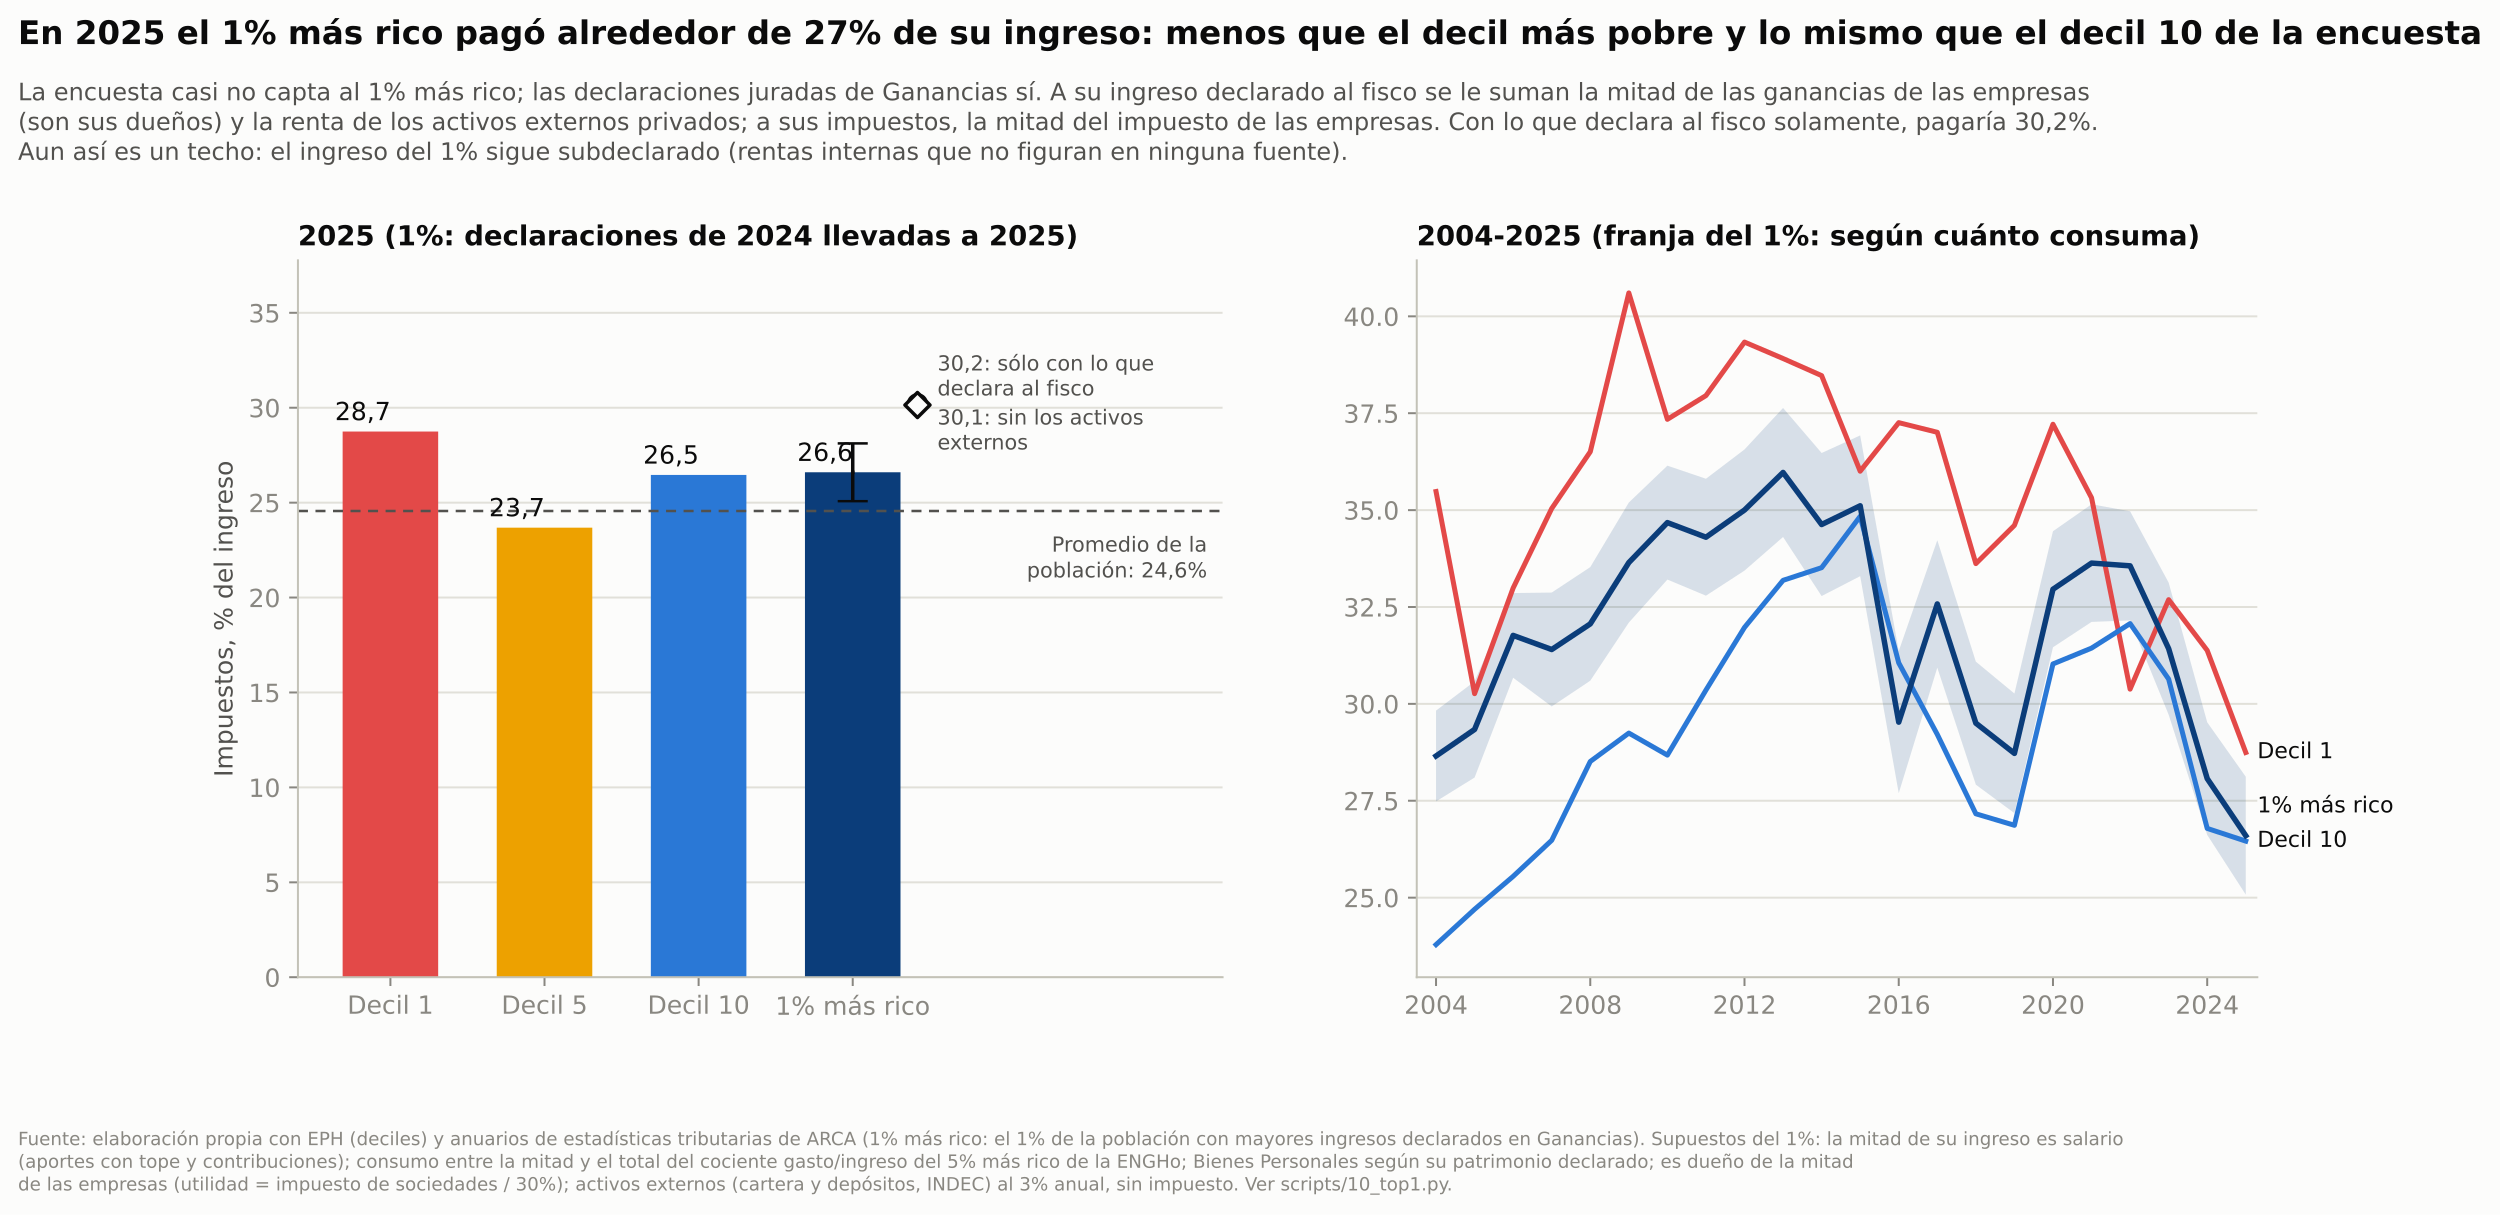
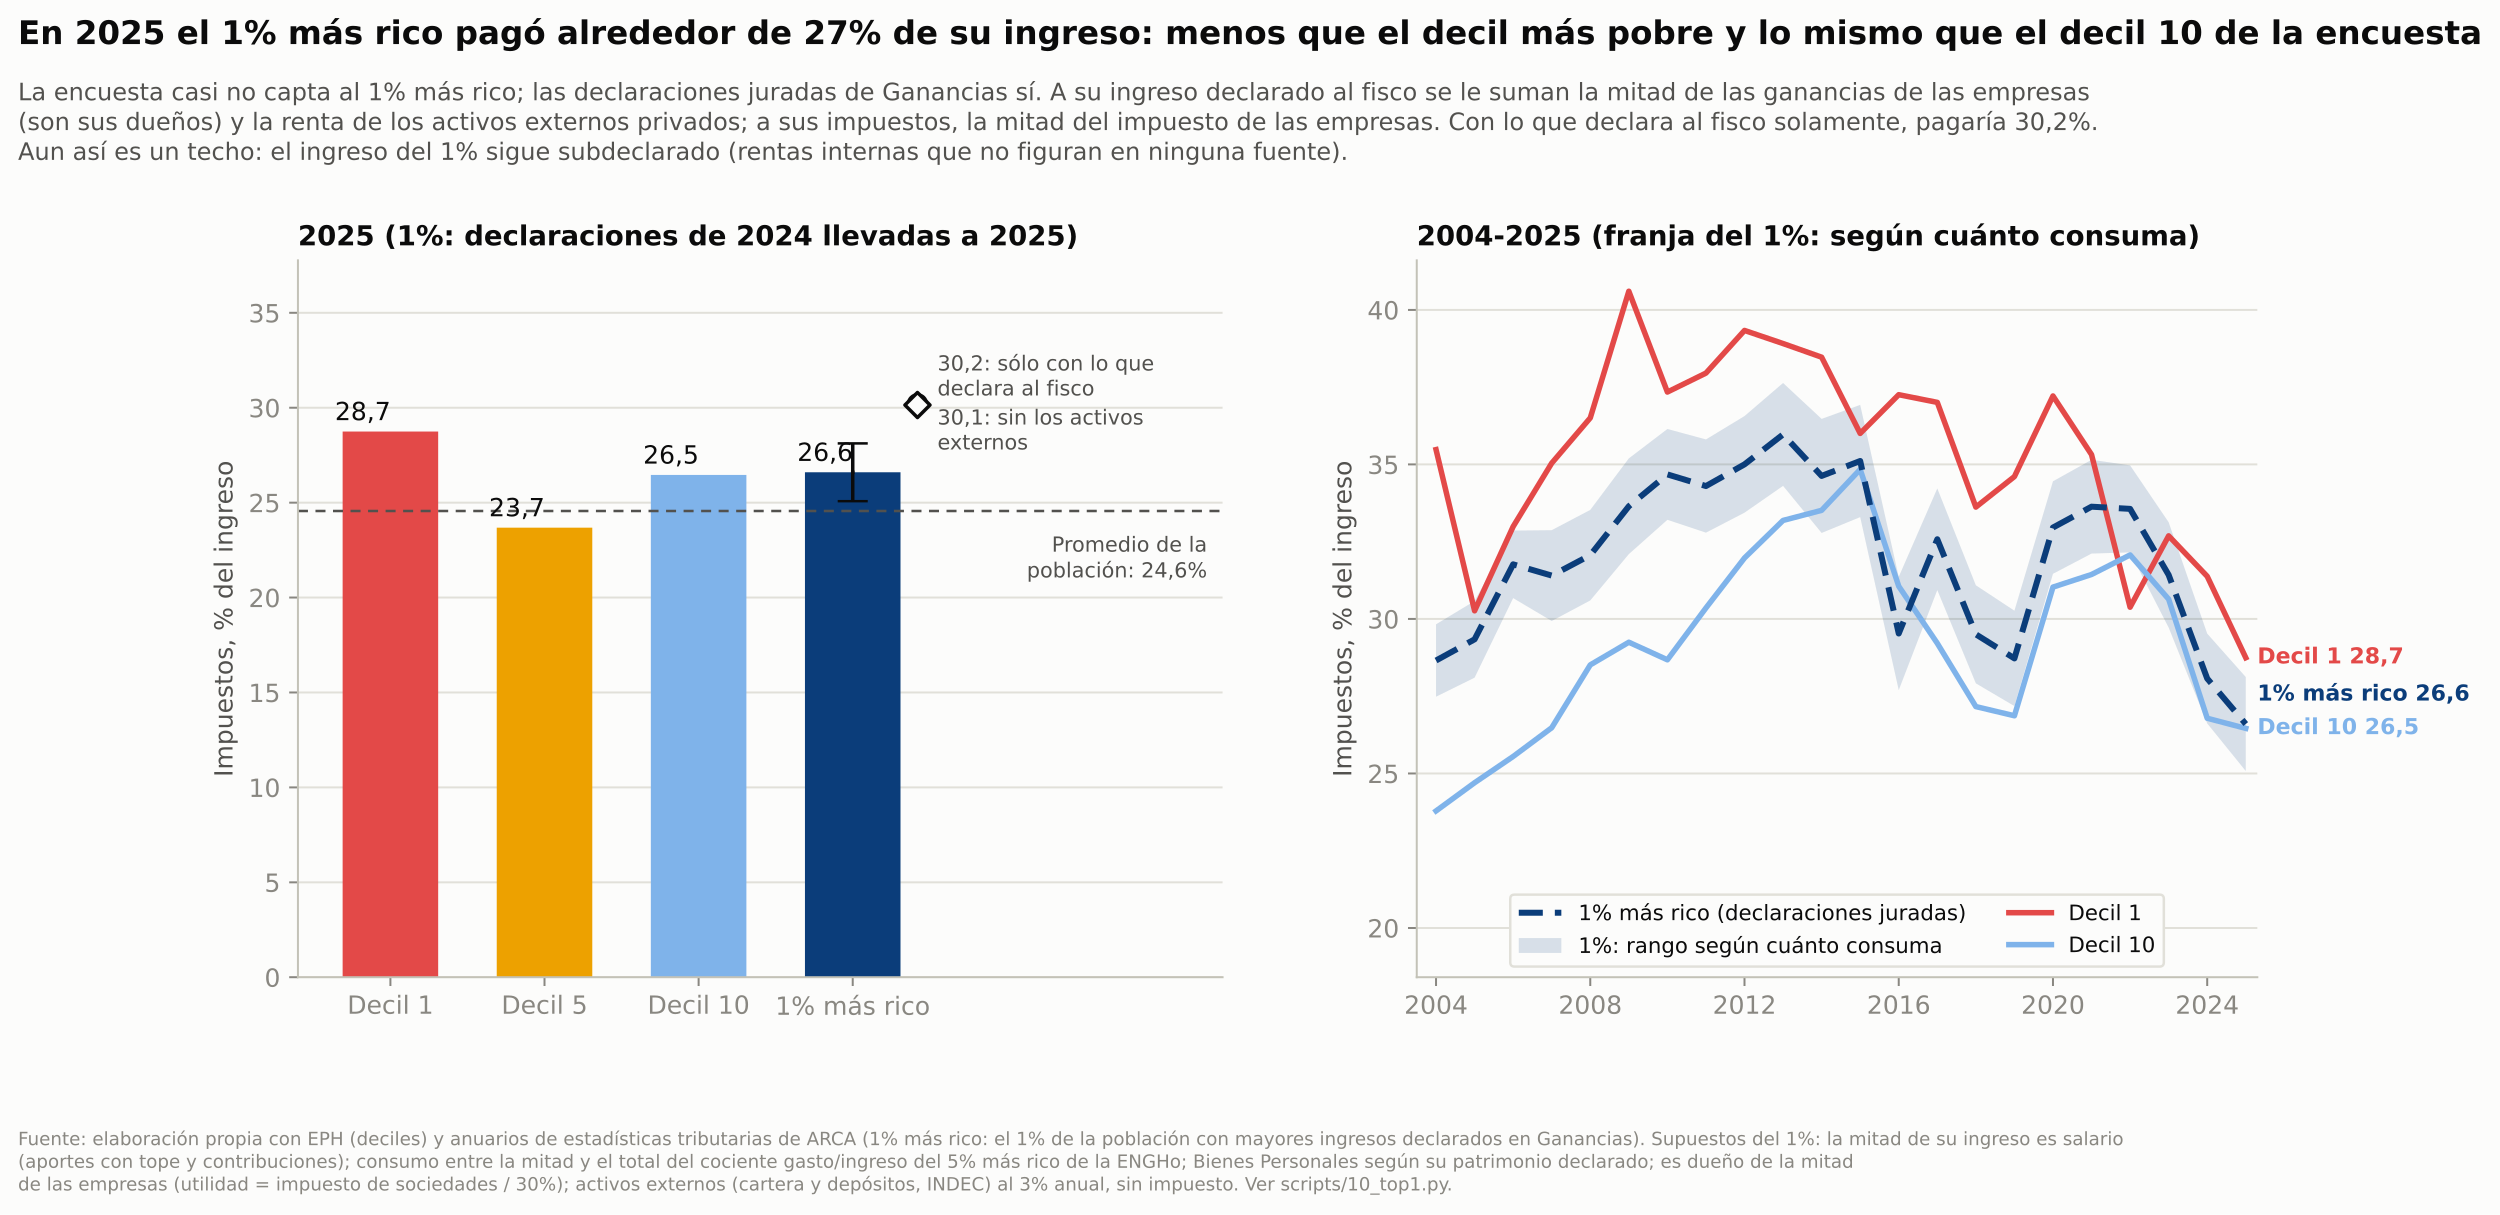
<svg xmlns="http://www.w3.org/2000/svg" xmlns:xlink="http://www.w3.org/1999/xlink" width="998.346pt" height="485.082pt" viewBox="0 0 998.346 485.082" version="1.1">
  <defs>
    <style type="text/css">*{stroke-linejoin: round; stroke-linecap: butt}</style>
  </defs>
  <g id="figure_1">
    <g id="patch_1">
      <path d="M 0 485.082  L 998.346 485.082  L 998.346 0  L 0 0  z " style="fill: #fcfcfb" />
    </g>
    <g id="axes_1">
      <g id="patch_2">
        <path d="M 118.98 390.24  L 488.223 390.24  L 488.223 103.968  L 118.98 103.968  z " style="fill: #fcfcfb" />
      </g>
      <g id="matplotlib.axis_1">
        <g id="xtick_1">
          <g id="line2d_1">
            <defs>
-               <path id="md2e6b773bc" d="M 0 0  L 0 3.5  " style="stroke: #898781; stroke-width: 0.8" />
+               <path id="m5afab92c2d" d="M 0 0  L 0 3.5  " style="stroke: #898781; stroke-width: 0.8" />
            </defs>
            <g>
-               <use xlink:href="#md2e6b773bc" x="155.904" y="390.24" style="fill: #898781; stroke: #898781; stroke-width: 0.8" />
+               <use xlink:href="#m5afab92c2d" x="155.904" y="390.24" style="fill: #898781; stroke: #898781; stroke-width: 0.8" />
            </g>
          </g>
          <g id="text_1">
            <text style="font-size: 10px; font-family: 'DejaVu Sans'; text-anchor: middle; fill: #898781" x="155.904" y="404.838" transform="rotate(-0 155.9043 404.8384)">Decil 1</text>
          </g>
        </g>
        <g id="xtick_2">
          <g id="line2d_2">
            <g>
-               <use xlink:href="#md2e6b773bc" x="217.445" y="390.24" style="fill: #898781; stroke: #898781; stroke-width: 0.8" />
+               <use xlink:href="#m5afab92c2d" x="217.445" y="390.24" style="fill: #898781; stroke: #898781; stroke-width: 0.8" />
            </g>
          </g>
          <g id="text_2">
            <text style="font-size: 10px; font-family: 'DejaVu Sans'; text-anchor: middle; fill: #898781" x="217.445" y="404.838" transform="rotate(-0 217.4449 404.8384)">Decil 5</text>
          </g>
        </g>
        <g id="xtick_3">
          <g id="line2d_3">
            <g>
-               <use xlink:href="#md2e6b773bc" x="278.985" y="390.24" style="fill: #898781; stroke: #898781; stroke-width: 0.8" />
+               <use xlink:href="#m5afab92c2d" x="278.985" y="390.24" style="fill: #898781; stroke: #898781; stroke-width: 0.8" />
            </g>
          </g>
          <g id="text_3">
            <text style="font-size: 10px; font-family: 'DejaVu Sans'; text-anchor: middle; fill: #898781" x="278.985" y="404.838" transform="rotate(-0 278.9854 404.8384)">Decil 10</text>
          </g>
        </g>
        <g id="xtick_4">
          <g id="line2d_4">
            <g>
-               <use xlink:href="#md2e6b773bc" x="340.526" y="390.24" style="fill: #898781; stroke: #898781; stroke-width: 0.8" />
+               <use xlink:href="#m5afab92c2d" x="340.526" y="390.24" style="fill: #898781; stroke: #898781; stroke-width: 0.8" />
            </g>
          </g>
          <g id="text_4">
            <text style="font-size: 10px; font-family: 'DejaVu Sans'; text-anchor: middle; fill: #898781" x="340.526" y="405.238" transform="rotate(-0 340.5259 405.2384)">1% más rico</text>
          </g>
        </g>
      </g>
      <g id="matplotlib.axis_2">
        <g id="ytick_1">
          <g id="line2d_5">
-             <path d="M 118.98 390.24  L 488.223 390.24  " clip-path="url(#p5ece5de55b)" style="fill: none; stroke: #e1e0d9; stroke-width: 0.8; stroke-linecap: square" />
+             <path d="M 118.98 390.24  L 488.223 390.24  " clip-path="url(#pe74b79277b)" style="fill: none; stroke: #e1e0d9; stroke-width: 0.8; stroke-linecap: square" />
          </g>
          <g id="line2d_6">
            <defs>
-               <path id="m3f92a73423" d="M 0 0  L -3.5 0  " style="stroke: #898781; stroke-width: 0.8" />
+               <path id="maa67531d30" d="M 0 0  L -3.5 0  " style="stroke: #898781; stroke-width: 0.8" />
            </defs>
            <g>
-               <use xlink:href="#m3f92a73423" x="118.98" y="390.24" style="fill: #898781; stroke: #898781; stroke-width: 0.8" />
+               <use xlink:href="#maa67531d30" x="118.98" y="390.24" style="fill: #898781; stroke: #898781; stroke-width: 0.8" />
            </g>
          </g>
          <g id="text_5">
            <text style="font-size: 10px; font-family: 'DejaVu Sans'; text-anchor: end; fill: #898781" x="111.98" y="394.039" transform="rotate(-0 111.98 394.0388)">0</text>
          </g>
        </g>
        <g id="ytick_2">
          <g id="line2d_7">
-             <path d="M 118.98 352.338  L 488.223 352.338  " clip-path="url(#p5ece5de55b)" style="fill: none; stroke: #e1e0d9; stroke-width: 0.8; stroke-linecap: square" />
+             <path d="M 118.98 352.338  L 488.223 352.338  " clip-path="url(#pe74b79277b)" style="fill: none; stroke: #e1e0d9; stroke-width: 0.8; stroke-linecap: square" />
          </g>
          <g id="line2d_8">
            <g>
-               <use xlink:href="#m3f92a73423" x="118.98" y="352.338" style="fill: #898781; stroke: #898781; stroke-width: 0.8" />
+               <use xlink:href="#maa67531d30" x="118.98" y="352.338" style="fill: #898781; stroke: #898781; stroke-width: 0.8" />
            </g>
          </g>
          <g id="text_6">
            <text style="font-size: 10px; font-family: 'DejaVu Sans'; text-anchor: end; fill: #898781" x="111.98" y="356.137" transform="rotate(-0 111.98 356.1365)">5</text>
          </g>
        </g>
        <g id="ytick_3">
          <g id="line2d_9">
-             <path d="M 118.98 314.435  L 488.223 314.435  " clip-path="url(#p5ece5de55b)" style="fill: none; stroke: #e1e0d9; stroke-width: 0.8; stroke-linecap: square" />
+             <path d="M 118.98 314.435  L 488.223 314.435  " clip-path="url(#pe74b79277b)" style="fill: none; stroke: #e1e0d9; stroke-width: 0.8; stroke-linecap: square" />
          </g>
          <g id="line2d_10">
            <g>
-               <use xlink:href="#m3f92a73423" x="118.98" y="314.435" style="fill: #898781; stroke: #898781; stroke-width: 0.8" />
+               <use xlink:href="#maa67531d30" x="118.98" y="314.435" style="fill: #898781; stroke: #898781; stroke-width: 0.8" />
            </g>
          </g>
          <g id="text_7">
            <text style="font-size: 10px; font-family: 'DejaVu Sans'; text-anchor: end; fill: #898781" x="111.98" y="318.234" transform="rotate(-0 111.98 318.2342)">10</text>
          </g>
        </g>
        <g id="ytick_4">
          <g id="line2d_11">
-             <path d="M 118.98 276.533  L 488.223 276.533  " clip-path="url(#p5ece5de55b)" style="fill: none; stroke: #e1e0d9; stroke-width: 0.8; stroke-linecap: square" />
+             <path d="M 118.98 276.533  L 488.223 276.533  " clip-path="url(#pe74b79277b)" style="fill: none; stroke: #e1e0d9; stroke-width: 0.8; stroke-linecap: square" />
          </g>
          <g id="line2d_12">
            <g>
-               <use xlink:href="#m3f92a73423" x="118.98" y="276.533" style="fill: #898781; stroke: #898781; stroke-width: 0.8" />
+               <use xlink:href="#maa67531d30" x="118.98" y="276.533" style="fill: #898781; stroke: #898781; stroke-width: 0.8" />
            </g>
          </g>
          <g id="text_8">
            <text style="font-size: 10px; font-family: 'DejaVu Sans'; text-anchor: end; fill: #898781" x="111.98" y="280.332" transform="rotate(-0 111.98 280.3319)">15</text>
          </g>
        </g>
        <g id="ytick_5">
          <g id="line2d_13">
-             <path d="M 118.98 238.631  L 488.223 238.631  " clip-path="url(#p5ece5de55b)" style="fill: none; stroke: #e1e0d9; stroke-width: 0.8; stroke-linecap: square" />
+             <path d="M 118.98 238.631  L 488.223 238.631  " clip-path="url(#pe74b79277b)" style="fill: none; stroke: #e1e0d9; stroke-width: 0.8; stroke-linecap: square" />
          </g>
          <g id="line2d_14">
            <g>
-               <use xlink:href="#m3f92a73423" x="118.98" y="238.631" style="fill: #898781; stroke: #898781; stroke-width: 0.8" />
+               <use xlink:href="#maa67531d30" x="118.98" y="238.631" style="fill: #898781; stroke: #898781; stroke-width: 0.8" />
            </g>
          </g>
          <g id="text_9">
            <text style="font-size: 10px; font-family: 'DejaVu Sans'; text-anchor: end; fill: #898781" x="111.98" y="242.43" transform="rotate(-0 111.98 242.4296)">20</text>
          </g>
        </g>
        <g id="ytick_6">
          <g id="line2d_15">
-             <path d="M 118.98 200.729  L 488.223 200.729  " clip-path="url(#p5ece5de55b)" style="fill: none; stroke: #e1e0d9; stroke-width: 0.8; stroke-linecap: square" />
+             <path d="M 118.98 200.729  L 488.223 200.729  " clip-path="url(#pe74b79277b)" style="fill: none; stroke: #e1e0d9; stroke-width: 0.8; stroke-linecap: square" />
          </g>
          <g id="line2d_16">
            <g>
-               <use xlink:href="#m3f92a73423" x="118.98" y="200.729" style="fill: #898781; stroke: #898781; stroke-width: 0.8" />
+               <use xlink:href="#maa67531d30" x="118.98" y="200.729" style="fill: #898781; stroke: #898781; stroke-width: 0.8" />
            </g>
          </g>
          <g id="text_10">
            <text style="font-size: 10px; font-family: 'DejaVu Sans'; text-anchor: end; fill: #898781" x="111.98" y="204.527" transform="rotate(-0 111.98 204.5273)">25</text>
          </g>
        </g>
        <g id="ytick_7">
          <g id="line2d_17">
-             <path d="M 118.98 162.826  L 488.223 162.826  " clip-path="url(#p5ece5de55b)" style="fill: none; stroke: #e1e0d9; stroke-width: 0.8; stroke-linecap: square" />
+             <path d="M 118.98 162.826  L 488.223 162.826  " clip-path="url(#pe74b79277b)" style="fill: none; stroke: #e1e0d9; stroke-width: 0.8; stroke-linecap: square" />
          </g>
          <g id="line2d_18">
            <g>
-               <use xlink:href="#m3f92a73423" x="118.98" y="162.826" style="fill: #898781; stroke: #898781; stroke-width: 0.8" />
+               <use xlink:href="#maa67531d30" x="118.98" y="162.826" style="fill: #898781; stroke: #898781; stroke-width: 0.8" />
            </g>
          </g>
          <g id="text_11">
            <text style="font-size: 10px; font-family: 'DejaVu Sans'; text-anchor: end; fill: #898781" x="111.98" y="166.625" transform="rotate(-0 111.98 166.625)">30</text>
          </g>
        </g>
        <g id="ytick_8">
          <g id="line2d_19">
-             <path d="M 118.98 124.924  L 488.223 124.924  " clip-path="url(#p5ece5de55b)" style="fill: none; stroke: #e1e0d9; stroke-width: 0.8; stroke-linecap: square" />
+             <path d="M 118.98 124.924  L 488.223 124.924  " clip-path="url(#pe74b79277b)" style="fill: none; stroke: #e1e0d9; stroke-width: 0.8; stroke-linecap: square" />
          </g>
          <g id="line2d_20">
            <g>
-               <use xlink:href="#m3f92a73423" x="118.98" y="124.924" style="fill: #898781; stroke: #898781; stroke-width: 0.8" />
+               <use xlink:href="#maa67531d30" x="118.98" y="124.924" style="fill: #898781; stroke: #898781; stroke-width: 0.8" />
            </g>
          </g>
          <g id="text_12">
            <text style="font-size: 10px; font-family: 'DejaVu Sans'; text-anchor: end; fill: #898781" x="111.98" y="128.723" transform="rotate(-0 111.98 128.7227)">35</text>
          </g>
        </g>
        <g id="text_13">
          <text style="font-size: 10px; font-family: 'DejaVu Sans'; text-anchor: middle; fill: #52514e" x="92.853" y="247.104" transform="rotate(-90 92.85266 247.104)">Impuestos, % del ingreso</text>
        </g>
      </g>
      <g id="patch_3">
-         <path d="M 136.827 390.24  L 174.982 390.24  L 174.982 172.332  L 136.827 172.332  z " clip-path="url(#p5ece5de55b)" style="fill: #e34948" />
+         <path d="M 136.827 390.24  L 174.982 390.24  L 174.982 172.332  L 136.827 172.332  z " clip-path="url(#pe74b79277b)" style="fill: #e34948" />
      </g>
      <g id="patch_4">
-         <path d="M 198.367 390.24  L 236.522 390.24  L 236.522 210.713  L 198.367 210.713  z " clip-path="url(#p5ece5de55b)" style="fill: #eda100" />
+         <path d="M 198.367 390.24  L 236.522 390.24  L 236.522 210.713  L 198.367 210.713  z " clip-path="url(#pe74b79277b)" style="fill: #eda100" />
      </g>
      <g id="patch_5">
-         <path d="M 259.908 390.24  L 298.063 390.24  L 298.063 189.671  L 259.908 189.671  z " clip-path="url(#p5ece5de55b)" style="fill: #2a78d6" />
+         <path d="M 259.908 390.24  L 298.063 390.24  L 298.063 189.671  L 259.908 189.671  z " clip-path="url(#pe74b79277b)" style="fill: #7fb3ea" />
      </g>
      <g id="patch_6">
-         <path d="M 321.448 390.24  L 359.604 390.24  L 359.604 188.606  L 321.448 188.606  z " clip-path="url(#p5ece5de55b)" style="fill: #0b3d7a" />
+         <path d="M 321.448 390.24  L 359.604 390.24  L 359.604 188.606  L 321.448 188.606  z " clip-path="url(#pe74b79277b)" style="fill: #0b3d7a" />
      </g>
      <g id="LineCollection_1">
-         <path d="M 340.526 200.138  L 340.526 177.074  " clip-path="url(#p5ece5de55b)" style="fill: none; stroke: #0b0b0b; stroke-width: 1.4" />
+         <path d="M 340.526 200.138  L 340.526 177.074  " clip-path="url(#pe74b79277b)" style="fill: none; stroke: #0b0b0b; stroke-width: 1.4" />
      </g>
      <g id="line2d_21">
        <defs>
-           <path id="mf061cec682" d="M 6 0  L -6 -0  " style="stroke: #0b0b0b" />
+           <path id="ma79f69ac75" d="M 6 0  L -6 -0  " style="stroke: #0b0b0b" />
        </defs>
-         <g clip-path="url(#p5ece5de55b)">
-           <use xlink:href="#mf061cec682" x="340.526" y="200.138" style="fill: #0b0b0b; stroke: #0b0b0b" />
+         <g clip-path="url(#pe74b79277b)">
+           <use xlink:href="#ma79f69ac75" x="340.526" y="200.138" style="fill: #0b0b0b; stroke: #0b0b0b" />
        </g>
      </g>
      <g id="line2d_22">
-         <g clip-path="url(#p5ece5de55b)">
-           <use xlink:href="#mf061cec682" x="340.526" y="177.074" style="fill: #0b0b0b; stroke: #0b0b0b" />
+         <g clip-path="url(#pe74b79277b)">
+           <use xlink:href="#ma79f69ac75" x="340.526" y="177.074" style="fill: #0b0b0b; stroke: #0b0b0b" />
        </g>
      </g>
      <g id="line2d_23">
-         <path d="M 118.98 204.057  L 488.223 204.057  " clip-path="url(#p5ece5de55b)" style="fill: none; stroke-dasharray: 4,3; stroke-dashoffset: 0; stroke: #52514e" />
+         <path d="M 118.98 204.057  L 488.223 204.057  " clip-path="url(#pe74b79277b)" style="fill: none; stroke-dasharray: 4,3; stroke-dashoffset: 0; stroke: #52514e" />
      </g>
      <g id="line2d_24">
-         <path d="M 340.526 188.606  " clip-path="url(#p5ece5de55b)" style="fill: none; stroke: #0b0b0b; stroke-width: 1.4; stroke-linecap: square" />
+         <path d="M 340.526 188.606  " clip-path="url(#pe74b79277b)" style="fill: none; stroke: #0b0b0b; stroke-width: 1.4; stroke-linecap: square" />
      </g>
      <g id="patch_7">
        <path d="M 118.98 390.24  L 118.98 103.968  " style="fill: none; stroke: #c3c2b7; stroke-width: 0.8; stroke-linejoin: miter; stroke-linecap: square" />
      </g>
      <g id="patch_8">
        <path d="M 118.98 390.24  L 488.223 390.24  " style="fill: none; stroke: #c3c2b7; stroke-width: 0.8; stroke-linejoin: miter; stroke-linecap: square" />
      </g>
      <g id="text_14">
        <text style="font-size: 10px; font-family: 'DejaVu Sans'; text-anchor: start; fill: #0b0b0b" x="133.75" y="167.783" transform="rotate(-0 133.7497 167.7835)">28,7</text>
      </g>
      <g id="text_15">
        <text style="font-size: 10px; font-family: 'DejaVu Sans'; text-anchor: start; fill: #0b0b0b" x="195.29" y="206.165" transform="rotate(-0 195.2903 206.1645)">23,7</text>
      </g>
      <g id="text_16">
        <text style="font-size: 10px; font-family: 'DejaVu Sans'; text-anchor: start; fill: #0b0b0b" x="256.831" y="185.123" transform="rotate(-0 256.8308 185.1228)">26,5</text>
      </g>
      <g id="text_17">
        <text style="font-size: 10px; font-family: 'DejaVu Sans'; text-anchor: start; fill: #0b0b0b" x="318.371" y="184.058" transform="rotate(-0 318.3714 184.0577)">26,6</text>
      </g>
      <g id="text_18">
        <text style="font-size: 8.3px; font-family: 'DejaVu Sans'; fill: #52514e" transform="translate(374.3732 147.951)">30,2: sólo con lo que</text>
        <text style="font-size: 8.3px; font-family: 'DejaVu Sans'; fill: #52514e" transform="translate(374.3732 157.9133)">declara al fisco</text>
      </g>
      <g id="text_19">
        <text style="font-size: 8.3px; font-family: 'DejaVu Sans'; fill: #52514e" transform="translate(374.3732 169.5292)">30,1: sin los activos</text>
        <text style="font-size: 8.3px; font-family: 'DejaVu Sans'; fill: #52514e" transform="translate(374.3732 179.4909)">externos</text>
      </g>
      <g id="text_20">
        <text style="font-size: 8.3px; font-family: 'DejaVu Sans'; fill: #52514e" transform="translate(420.0124 220.2906)">Promedio de la</text>
        <text style="font-size: 8.3px; font-family: 'DejaVu Sans'; fill: #52514e" transform="translate(410.0511 230.5849)">población: 24,6%</text>
      </g>
      <g id="text_21">
        <text style="font-weight: 700; font-size: 11px; font-family: 'DejaVu Sans'; text-anchor: start; fill: #0b0b0b" x="118.98" y="97.968" transform="rotate(-0 118.98 97.968)">2025 (1%: declaraciones de 2024 llevadas a 2025)</text>
      </g>
      <g id="PathCollection_1">
        <defs>
-           <path id="m3afabcf20b" d="M 0 3.536  C 0.938 3.536 1.837 3.163 2.5 2.5  C 3.163 1.837 3.536 0.938 3.536 0  C 3.536 -0.938 3.163 -1.837 2.5 -2.5  C 1.837 -3.163 0.938 -3.536 0 -3.536  C -0.938 -3.536 -1.837 -3.163 -2.5 -2.5  C -3.163 -1.837 -3.536 -0.938 -3.536 0  C -3.536 0.938 -3.163 1.837 -2.5 2.5  C -1.837 3.163 -0.938 3.536 0 3.536  z " style="stroke: #0b0b0b; stroke-width: 1.4" />
+           <path id="m1089ba8c51" d="M 0 3.536  C 0.938 3.536 1.837 3.163 2.5 2.5  C 3.163 1.837 3.536 0.938 3.536 0  C 3.536 -0.938 3.163 -1.837 2.5 -2.5  C 1.837 -3.163 0.938 -3.536 0 -3.536  C -0.938 -3.536 -1.837 -3.163 -2.5 -2.5  C -3.163 -1.837 -3.536 -0.938 -3.536 0  C -3.536 0.938 -3.163 1.837 -2.5 2.5  C -1.837 3.163 -0.938 3.536 0 3.536  z " style="stroke: #0b0b0b; stroke-width: 1.4" />
        </defs>
-         <g clip-path="url(#p5ece5de55b)">
-           <use xlink:href="#m3afabcf20b" x="366.373" y="161.222" style="fill: #fcfcfb; stroke: #0b0b0b; stroke-width: 1.4" />
+         <g clip-path="url(#pe74b79277b)">
+           <use xlink:href="#m1089ba8c51" x="366.373" y="161.222" style="fill: #fcfcfb; stroke: #0b0b0b; stroke-width: 1.4" />
        </g>
      </g>
      <g id="PathCollection_2">
        <defs>
-           <path id="m341e2a070d" d="M -0 5  L 5 0  L 0 -5  L -5 -0  z " style="stroke: #0b0b0b; stroke-width: 1.4" />
+           <path id="m31083567e9" d="M -0 5  L 5 0  L 0 -5  L -5 -0  z " style="stroke: #0b0b0b; stroke-width: 1.4" />
        </defs>
-         <g clip-path="url(#p5ece5de55b)">
-           <use xlink:href="#m341e2a070d" x="366.373" y="161.741" style="fill: #fcfcfb; stroke: #0b0b0b; stroke-width: 1.4" />
+         <g clip-path="url(#pe74b79277b)">
+           <use xlink:href="#m31083567e9" x="366.373" y="161.741" style="fill: #fcfcfb; stroke: #0b0b0b; stroke-width: 1.4" />
        </g>
      </g>
    </g>
    <g id="axes_2">
      <g id="patch_9">
        <path d="M 565.764 390.24  L 901.44 390.24  L 901.44 103.968  L 565.764 103.968  z " style="fill: #fcfcfb" />
      </g>
      <g id="matplotlib.axis_3">
        <g id="xtick_5">
          <g id="line2d_25">
            <g>
-               <use xlink:href="#md2e6b773bc" x="573.463" y="390.24" style="fill: #898781; stroke: #898781; stroke-width: 0.8" />
+               <use xlink:href="#m5afab92c2d" x="573.463" y="390.24" style="fill: #898781; stroke: #898781; stroke-width: 0.8" />
            </g>
          </g>
          <g id="text_22">
            <text style="font-size: 10px; font-family: 'DejaVu Sans'; text-anchor: middle; fill: #898781" x="573.463" y="404.838" transform="rotate(-0 573.4633 404.8377)">2004</text>
          </g>
        </g>
        <g id="xtick_6">
          <g id="line2d_26">
            <g>
-               <use xlink:href="#md2e6b773bc" x="635.055" y="390.24" style="fill: #898781; stroke: #898781; stroke-width: 0.8" />
+               <use xlink:href="#m5afab92c2d" x="635.055" y="390.24" style="fill: #898781; stroke: #898781; stroke-width: 0.8" />
            </g>
          </g>
          <g id="text_23">
            <text style="font-size: 10px; font-family: 'DejaVu Sans'; text-anchor: middle; fill: #898781" x="635.055" y="404.838" transform="rotate(-0 635.0552 404.8377)">2008</text>
          </g>
        </g>
        <g id="xtick_7">
          <g id="line2d_27">
            <g>
-               <use xlink:href="#md2e6b773bc" x="696.647" y="390.24" style="fill: #898781; stroke: #898781; stroke-width: 0.8" />
+               <use xlink:href="#m5afab92c2d" x="696.647" y="390.24" style="fill: #898781; stroke: #898781; stroke-width: 0.8" />
            </g>
          </g>
          <g id="text_24">
            <text style="font-size: 10px; font-family: 'DejaVu Sans'; text-anchor: middle; fill: #898781" x="696.647" y="404.838" transform="rotate(-0 696.647 404.8377)">2012</text>
          </g>
        </g>
        <g id="xtick_8">
          <g id="line2d_28">
            <g>
-               <use xlink:href="#md2e6b773bc" x="758.239" y="390.24" style="fill: #898781; stroke: #898781; stroke-width: 0.8" />
+               <use xlink:href="#m5afab92c2d" x="758.239" y="390.24" style="fill: #898781; stroke: #898781; stroke-width: 0.8" />
            </g>
          </g>
          <g id="text_25">
            <text style="font-size: 10px; font-family: 'DejaVu Sans'; text-anchor: middle; fill: #898781" x="758.239" y="404.838" transform="rotate(-0 758.2389 404.8377)">2016</text>
          </g>
        </g>
        <g id="xtick_9">
          <g id="line2d_29">
            <g>
-               <use xlink:href="#md2e6b773bc" x="819.831" y="390.24" style="fill: #898781; stroke: #898781; stroke-width: 0.8" />
+               <use xlink:href="#m5afab92c2d" x="819.831" y="390.24" style="fill: #898781; stroke: #898781; stroke-width: 0.8" />
            </g>
          </g>
          <g id="text_26">
            <text style="font-size: 10px; font-family: 'DejaVu Sans'; text-anchor: middle; fill: #898781" x="819.831" y="404.838" transform="rotate(-0 819.8308 404.8377)">2020</text>
          </g>
        </g>
        <g id="xtick_10">
          <g id="line2d_30">
            <g>
-               <use xlink:href="#md2e6b773bc" x="881.423" y="390.24" style="fill: #898781; stroke: #898781; stroke-width: 0.8" />
+               <use xlink:href="#m5afab92c2d" x="881.423" y="390.24" style="fill: #898781; stroke: #898781; stroke-width: 0.8" />
            </g>
          </g>
          <g id="text_27">
            <text style="font-size: 10px; font-family: 'DejaVu Sans'; text-anchor: middle; fill: #898781" x="881.423" y="404.838" transform="rotate(-0 881.4226 404.8377)">2024</text>
          </g>
        </g>
      </g>
      <g id="matplotlib.axis_4">
        <g id="ytick_9">
          <g id="line2d_31">
-             <path d="M 565.764 358.466  L 901.44 358.466  " clip-path="url(#p4ce6616115)" style="fill: none; stroke: #e1e0d9; stroke-width: 0.8; stroke-linecap: square" />
+             <path d="M 565.764 370.576  L 901.44 370.576  " clip-path="url(#p97c6bb6135)" style="fill: none; stroke: #e1e0d9; stroke-width: 0.8; stroke-linecap: square" />
          </g>
          <g id="line2d_32">
            <g>
-               <use xlink:href="#m3f92a73423" x="565.764" y="358.466" style="fill: #898781; stroke: #898781; stroke-width: 0.8" />
+               <use xlink:href="#maa67531d30" x="565.764" y="370.576" style="fill: #898781; stroke: #898781; stroke-width: 0.8" />
            </g>
          </g>
          <g id="text_28">
-             <text style="font-size: 10px; font-family: 'DejaVu Sans'; text-anchor: end; fill: #898781" x="558.764" y="362.265" transform="rotate(-0 558.7643 362.2649)">25.0</text>
+             <text style="font-size: 10px; font-family: 'DejaVu Sans'; text-anchor: end; fill: #898781" x="558.764" y="374.375" transform="rotate(-0 558.7643 374.3749)">20</text>
          </g>
        </g>
        <g id="ytick_10">
          <g id="line2d_33">
-             <path d="M 565.764 319.776  L 901.44 319.776  " clip-path="url(#p4ce6616115)" style="fill: none; stroke: #e1e0d9; stroke-width: 0.8; stroke-linecap: square" />
+             <path d="M 565.764 308.872  L 901.44 308.872  " clip-path="url(#p97c6bb6135)" style="fill: none; stroke: #e1e0d9; stroke-width: 0.8; stroke-linecap: square" />
          </g>
          <g id="line2d_34">
            <g>
-               <use xlink:href="#m3f92a73423" x="565.764" y="319.776" style="fill: #898781; stroke: #898781; stroke-width: 0.8" />
+               <use xlink:href="#maa67531d30" x="565.764" y="308.872" style="fill: #898781; stroke: #898781; stroke-width: 0.8" />
            </g>
          </g>
          <g id="text_29">
-             <text style="font-size: 10px; font-family: 'DejaVu Sans'; text-anchor: end; fill: #898781" x="558.764" y="323.574" transform="rotate(-0 558.7643 323.5744)">27.5</text>
+             <text style="font-size: 10px; font-family: 'DejaVu Sans'; text-anchor: end; fill: #898781" x="558.764" y="312.671" transform="rotate(-0 558.7643 312.6706)">25</text>
          </g>
        </g>
        <g id="ytick_11">
          <g id="line2d_35">
-             <path d="M 565.764 281.085  L 901.44 281.085  " clip-path="url(#p4ce6616115)" style="fill: none; stroke: #e1e0d9; stroke-width: 0.8; stroke-linecap: square" />
+             <path d="M 565.764 247.168  L 901.44 247.168  " clip-path="url(#p97c6bb6135)" style="fill: none; stroke: #e1e0d9; stroke-width: 0.8; stroke-linecap: square" />
          </g>
          <g id="line2d_36">
            <g>
-               <use xlink:href="#m3f92a73423" x="565.764" y="281.085" style="fill: #898781; stroke: #898781; stroke-width: 0.8" />
+               <use xlink:href="#maa67531d30" x="565.764" y="247.168" style="fill: #898781; stroke: #898781; stroke-width: 0.8" />
            </g>
          </g>
          <g id="text_30">
-             <text style="font-size: 10px; font-family: 'DejaVu Sans'; text-anchor: end; fill: #898781" x="558.764" y="284.884" transform="rotate(-0 558.7643 284.884)">30.0</text>
+             <text style="font-size: 10px; font-family: 'DejaVu Sans'; text-anchor: end; fill: #898781" x="558.764" y="250.966" transform="rotate(-0 558.7643 250.9664)">30</text>
          </g>
        </g>
        <g id="ytick_12">
          <g id="line2d_37">
-             <path d="M 565.764 242.395  L 901.44 242.395  " clip-path="url(#p4ce6616115)" style="fill: none; stroke: #e1e0d9; stroke-width: 0.8; stroke-linecap: square" />
+             <path d="M 565.764 185.463  L 901.44 185.463  " clip-path="url(#p97c6bb6135)" style="fill: none; stroke: #e1e0d9; stroke-width: 0.8; stroke-linecap: square" />
          </g>
          <g id="line2d_38">
            <g>
-               <use xlink:href="#m3f92a73423" x="565.764" y="242.395" style="fill: #898781; stroke: #898781; stroke-width: 0.8" />
+               <use xlink:href="#maa67531d30" x="565.764" y="185.463" style="fill: #898781; stroke: #898781; stroke-width: 0.8" />
            </g>
          </g>
          <g id="text_31">
-             <text style="font-size: 10px; font-family: 'DejaVu Sans'; text-anchor: end; fill: #898781" x="558.764" y="246.194" transform="rotate(-0 558.7643 246.1935)">32.5</text>
+             <text style="font-size: 10px; font-family: 'DejaVu Sans'; text-anchor: end; fill: #898781" x="558.764" y="189.262" transform="rotate(-0 558.7643 189.2621)">35</text>
          </g>
        </g>
        <g id="ytick_13">
          <g id="line2d_39">
-             <path d="M 565.764 203.704  L 901.44 203.704  " clip-path="url(#p4ce6616115)" style="fill: none; stroke: #e1e0d9; stroke-width: 0.8; stroke-linecap: square" />
+             <path d="M 565.764 123.759  L 901.44 123.759  " clip-path="url(#p97c6bb6135)" style="fill: none; stroke: #e1e0d9; stroke-width: 0.8; stroke-linecap: square" />
          </g>
          <g id="line2d_40">
            <g>
-               <use xlink:href="#m3f92a73423" x="565.764" y="203.704" style="fill: #898781; stroke: #898781; stroke-width: 0.8" />
+               <use xlink:href="#maa67531d30" x="565.764" y="123.759" style="fill: #898781; stroke: #898781; stroke-width: 0.8" />
            </g>
          </g>
          <g id="text_32">
-             <text style="font-size: 10px; font-family: 'DejaVu Sans'; text-anchor: end; fill: #898781" x="558.764" y="207.503" transform="rotate(-0 558.7643 207.5031)">35.0</text>
-           </g>
-         </g>
-         <g id="ytick_14">
-           <g id="line2d_41">
-             <path d="M 565.764 165.014  L 901.44 165.014  " clip-path="url(#p4ce6616115)" style="fill: none; stroke: #e1e0d9; stroke-width: 0.8; stroke-linecap: square" />
-           </g>
-           <g id="line2d_42">
-             <g>
-               <use xlink:href="#m3f92a73423" x="565.764" y="165.014" style="fill: #898781; stroke: #898781; stroke-width: 0.8" />
-             </g>
-           </g>
-           <g id="text_33">
-             <text style="font-size: 10px; font-family: 'DejaVu Sans'; text-anchor: end; fill: #898781" x="558.764" y="168.813" transform="rotate(-0 558.7643 168.8126)">37.5</text>
-           </g>
-         </g>
-         <g id="ytick_15">
-           <g id="line2d_43">
-             <path d="M 565.764 126.323  L 901.44 126.323  " clip-path="url(#p4ce6616115)" style="fill: none; stroke: #e1e0d9; stroke-width: 0.8; stroke-linecap: square" />
-           </g>
-           <g id="line2d_44">
-             <g>
-               <use xlink:href="#m3f92a73423" x="565.764" y="126.323" style="fill: #898781; stroke: #898781; stroke-width: 0.8" />
-             </g>
-           </g>
-           <g id="text_34">
-             <text style="font-size: 10px; font-family: 'DejaVu Sans'; text-anchor: end; fill: #898781" x="558.764" y="130.122" transform="rotate(-0 558.7643 130.1222)">40.0</text>
-           </g>
+             <text style="font-size: 10px; font-family: 'DejaVu Sans'; text-anchor: end; fill: #898781" x="558.764" y="127.558" transform="rotate(-0 558.7643 127.5579)">40</text>
+           </g>
+         </g>
+         <g id="text_33">
+           <text style="font-size: 10px; font-family: 'DejaVu Sans'; text-anchor: middle; fill: #52514e" x="539.637" y="247.104" transform="rotate(-90 539.637 247.104)">Impuestos, % del ingreso</text>
        </g>
      </g>
      <g id="FillBetweenPolyCollection_1">
        <defs>
-           <path id="mce521ab9d2" d="M 573.463 -201.314  L 573.463 -165.05  L 588.861 -174.589  L 604.259 -214.429  L 619.657 -202.964  L 635.055 -213.259  L 650.453 -236.458  L 665.851 -253.639  L 681.249 -247.204  L 696.647 -257.217  L 712.045 -270.643  L 727.443 -247.057  L 742.841 -254.997  L 758.239 -168.334  L 773.637 -218.446  L 789.035 -171.736  L 804.433 -160.347  L 819.831 -226.606  L 835.229 -236.729  L 850.627 -237.33  L 866.025 -199.679  L 881.423 -151.67  L 896.821 -127.822  L 896.821 -174.908  L 896.821 -174.908  L 881.423 -196.648  L 866.025 -252.421  L 850.627 -280.91  L 835.229 -283.706  L 819.831 -272.937  L 804.433 -208.123  L 789.035 -220.856  L 773.637 -269.346  L 758.239 -225.081  L 742.841 -311.206  L 727.443 -304.182  L 712.045 -322.172  L 696.647 -305.601  L 681.249 -293.895  L 665.851 -299.125  L 650.453 -284.404  L 635.055 -258.615  L 619.657 -248.454  L 604.259 -248.25  L 588.861 -212.994  L 573.463 -201.314  z " />
+           <path id="m2f4a96a4f3" d="M 573.463 -235.775  L 573.463 -206.858  L 588.861 -214.464  L 604.259 -246.233  L 619.657 -237.091  L 635.055 -245.3  L 650.453 -263.799  L 665.851 -277.5  L 681.249 -272.369  L 696.647 -280.353  L 712.045 -291.058  L 727.443 -272.251  L 742.841 -278.582  L 758.239 -209.477  L 773.637 -249.436  L 789.035 -212.189  L 804.433 -203.107  L 819.831 -255.943  L 835.229 -264.016  L 850.627 -264.494  L 866.025 -234.471  L 881.423 -196.188  L 896.821 -177.172  L 896.821 -214.719  L 896.821 -214.719  L 881.423 -232.055  L 866.025 -276.528  L 850.627 -299.246  L 835.229 -301.475  L 819.831 -292.888  L 804.433 -241.205  L 789.035 -251.358  L 773.637 -290.024  L 758.239 -254.727  L 742.841 -323.404  L 727.443 -317.803  L 712.045 -332.149  L 696.647 -318.934  L 681.249 -309.6  L 665.851 -313.771  L 650.453 -302.032  L 635.055 -281.468  L 619.657 -273.365  L 604.259 -273.202  L 588.861 -245.089  L 573.463 -235.775  z " />
        </defs>
-         <g clip-path="url(#p4ce6616115)">
-           <use xlink:href="#mce521ab9d2" x="0" y="485.082" style="fill: #0b3d7a; fill-opacity: 0.15" />
-         </g>
-       </g>
-       <g id="line2d_45">
-         <path d="M 573.463 196.287  L 588.861 277  L 604.259 234.812  L 619.657 203.065  L 635.055 180.405  L 650.453 116.98  L 665.851 167.448  L 681.249 157.966  L 696.647 136.609  L 712.045 143.173  L 727.443 149.999  L 742.841 188.17  L 758.239 168.78  L 773.637 172.633  L 789.035 225.064  L 804.433 209.792  L 819.831 169.424  L 835.229 198.78  L 850.627 275.196  L 866.025 239.478  L 881.423 259.742  L 896.821 300.492  " clip-path="url(#p4ce6616115)" style="fill: none; stroke: #e34948; stroke-width: 2; stroke-linecap: square" />
-       </g>
-       <g id="line2d_46">
-         <path d="M 573.463 377.228  L 588.861 363.104  L 604.259 349.961  L 619.657 335.565  L 635.055 304.091  L 650.453 292.751  L 665.851 301.548  L 681.249 275.58  L 696.647 250.55  L 712.045 231.751  L 727.443 226.689  L 742.841 206.187  L 758.239 264.714  L 773.637 293.287  L 789.035 324.98  L 804.433 329.573  L 819.831 265.138  L 835.229 258.816  L 850.627 249.024  L 866.025 271.195  L 881.423 330.815  L 896.821 335.891  " clip-path="url(#p4ce6616115)" style="fill: none; stroke: #2a78d6; stroke-width: 2; stroke-linecap: square" />
-       </g>
-       <g id="line2d_47">
-         <path d="M 573.463 301.9  L 588.861 291.291  L 604.259 253.743  L 619.657 259.373  L 635.055 249.145  L 650.453 224.651  L 665.851 208.7  L 681.249 214.532  L 696.647 203.673  L 712.045 188.675  L 727.443 209.462  L 742.841 201.981  L 758.239 288.375  L 773.637 241.186  L 789.035 288.786  L 804.433 300.847  L 819.831 235.31  L 835.229 224.864  L 850.627 225.962  L 866.025 259.032  L 881.423 310.923  L 896.821 333.717  " clip-path="url(#p4ce6616115)" style="fill: none; stroke: #0b3d7a; stroke-width: 2.2; stroke-linecap: square" />
+         <g clip-path="url(#p97c6bb6135)">
+           <use xlink:href="#m2f4a96a4f3" x="0" y="485.082" style="fill: #0b3d7a; fill-opacity: 0.15" />
+         </g>
+       </g>
+       <g id="line2d_41">
+         <path d="M 573.463 179.548  L 588.861 243.91  L 604.259 210.269  L 619.657 184.953  L 635.055 166.884  L 650.453 116.309  L 665.851 156.552  L 681.249 148.991  L 696.647 131.961  L 712.045 137.195  L 727.443 142.638  L 742.841 173.077  L 758.239 157.614  L 773.637 160.687  L 789.035 202.496  L 804.433 190.318  L 819.831 158.128  L 835.229 181.536  L 850.627 242.471  L 866.025 213.989  L 881.423 230.148  L 896.821 262.642  " clip-path="url(#p97c6bb6135)" style="fill: none; stroke: #e34948; stroke-width: 2.2; stroke-linecap: square" />
+       </g>
+       <g id="line2d_42">
+         <path d="M 573.463 323.832  L 588.861 312.57  L 604.259 302.09  L 619.657 290.61  L 635.055 265.513  L 650.453 256.47  L 665.851 263.485  L 681.249 242.778  L 696.647 222.819  L 712.045 207.828  L 727.443 203.792  L 742.841 187.443  L 758.239 234.113  L 773.637 256.898  L 789.035 282.17  L 804.433 285.832  L 819.831 234.451  L 835.229 229.41  L 850.627 221.601  L 866.025 239.281  L 881.423 286.823  L 896.821 290.871  " clip-path="url(#p97c6bb6135)" style="fill: none; stroke: #7fb3ea; stroke-width: 2.2; stroke-linecap: square" />
+       </g>
+       <g id="line2d_43">
+         <path d="M 573.463 263.766  L 588.861 255.305  L 604.259 225.364  L 619.657 229.854  L 635.055 221.698  L 650.453 202.166  L 665.851 189.447  L 681.249 194.098  L 696.647 185.439  L 712.045 173.478  L 727.443 190.055  L 742.841 184.089  L 758.239 252.98  L 773.637 215.352  L 789.035 253.308  L 804.433 262.926  L 819.831 210.666  L 835.229 202.337  L 850.627 203.212  L 866.025 229.582  L 881.423 270.96  L 896.821 289.137  " clip-path="url(#p97c6bb6135)" style="fill: none; stroke-dasharray: 9.6,4.8; stroke-dashoffset: 0; stroke: #0b3d7a; stroke-width: 2.4" />
      </g>
      <g id="patch_10">
        <path d="M 565.764 390.24  L 565.764 103.968  " style="fill: none; stroke: #c3c2b7; stroke-width: 0.8; stroke-linejoin: miter; stroke-linecap: square" />
      </g>
      <g id="patch_11">
        <path d="M 565.764 390.24  L 901.44 390.24  " style="fill: none; stroke: #c3c2b7; stroke-width: 0.8; stroke-linejoin: miter; stroke-linecap: square" />
      </g>
+       <g id="text_34">
+         <text style="font-weight: 700; font-size: 8.8px; font-family: 'DejaVu Sans'; text-anchor: start; fill: #7fb3ea" x="901.44" y="293.157" transform="rotate(-0 901.44 293.1568)">Decil 10  26,5</text>
+       </g>
      <g id="text_35">
-         <text style="font-size: 8.8px; font-family: 'DejaVu Sans'; text-anchor: start; fill: #0b0b0b" x="901.44" y="338.178" transform="rotate(-0 901.44 338.1777)">Decil 10</text>
+         <text style="font-weight: 700; font-size: 8.8px; font-family: 'DejaVu Sans'; text-anchor: start; fill: #0b3d7a" x="901.44" y="279.758" transform="rotate(-0 901.44 279.7579)">1% más rico  26,6</text>
      </g>
      <g id="text_36">
-         <text style="font-size: 8.8px; font-family: 'DejaVu Sans'; text-anchor: start; fill: #0b0b0b" x="901.44" y="324.425" transform="rotate(-0 901.44 324.4251)">1% más rico</text>
+         <text style="font-weight: 700; font-size: 8.8px; font-family: 'DejaVu Sans'; text-anchor: start; fill: #e34948" x="901.44" y="264.929" transform="rotate(-0 901.44 264.9287)">Decil 1  28,7</text>
      </g>
      <g id="text_37">
-         <text style="font-size: 8.8px; font-family: 'DejaVu Sans'; text-anchor: start; fill: #0b0b0b" x="901.44" y="302.778" transform="rotate(-0 901.44 302.7779)">Decil 1</text>
-       </g>
-       <g id="text_38">
        <text style="font-weight: 700; font-size: 11px; font-family: 'DejaVu Sans'; text-anchor: start; fill: #0b0b0b" x="565.764" y="97.968" transform="rotate(-0 565.7643 97.968)">2004-2025 (franja del 1%: según cuánto consuma)</text>
      </g>
-     </g>
-     <g id="text_39">
+       <g id="legend_1">
+         <g id="patch_12">
+           <path d="M 604.803 385.99  L 862.401 385.99  Q 864.101 385.99 864.101 384.29  L 864.101 358.959  Q 864.101 357.259 862.401 357.259  L 604.803 357.259  Q 603.103 357.259 603.103 358.959  L 603.103 384.29  Q 603.103 385.99 604.803 385.99  z " style="fill: #fcfcfb; stroke: #e1e0d9; stroke-linejoin: miter" />
+         </g>
+         <g id="line2d_44">
+           <path d="M 606.503 364.482  L 615.003 364.482  L 623.503 364.482  " style="fill: none; stroke-dasharray: 9.6,4.8; stroke-dashoffset: 0; stroke: #0b3d7a; stroke-width: 2.4" />
+         </g>
+         <g id="text_38">
+           <text style="font-size: 8.5px; font-family: 'DejaVu Sans'; text-anchor: start; fill: #0b0b0b" x="630.303" y="367.457" transform="rotate(-0 630.3033 367.4573)">1% más rico (declaraciones juradas)</text>
+         </g>
+         <g id="patch_13">
+           <path d="M 606.503 380.548  L 623.503 380.548  L 623.503 374.598  L 606.503 374.598  z " style="fill: #0b3d7a; fill-opacity: 0.15" />
+         </g>
+         <g id="text_39">
+           <text style="font-size: 8.5px; font-family: 'DejaVu Sans'; text-anchor: start; fill: #0b0b0b" x="630.303" y="380.548" transform="rotate(-0 630.3033 380.548)">1%: rango según cuánto consuma</text>
+         </g>
+         <g id="line2d_45">
+           <path d="M 802.212 364.482  L 810.712 364.482  L 819.212 364.482  " style="fill: none; stroke: #e34948; stroke-width: 2.2; stroke-linecap: square" />
+         </g>
+         <g id="text_40">
+           <text style="font-size: 8.5px; font-family: 'DejaVu Sans'; text-anchor: start; fill: #0b0b0b" x="826.012" y="367.457" transform="rotate(-0 826.0118 367.4573)">Decil 1</text>
+         </g>
+         <g id="line2d_46">
+           <path d="M 802.212 377.233  L 810.712 377.233  L 819.212 377.233  " style="fill: none; stroke: #7fb3ea; stroke-width: 2.2; stroke-linecap: square" />
+         </g>
+         <g id="text_41">
+           <text style="font-size: 8.5px; font-family: 'DejaVu Sans'; text-anchor: start; fill: #0b0b0b" x="826.012" y="380.208" transform="rotate(-0 826.0118 380.208)">Decil 10</text>
+         </g>
+       </g>
+     </g>
+     <g id="text_42">
      <text style="font-weight: 700; font-size: 13px; font-family: 'DejaVu Sans'; text-anchor: start; fill: #0b0b0b" x="7.2" y="17.598" transform="rotate(-0 7.2 17.59797)">En 2025 el 1% más rico pagó alrededor de 27% de su ingreso: menos que el decil más pobre y lo mismo que el decil 10 de la encuesta</text>
    </g>
-     <g id="text_40">
+     <g id="text_43">
      <text style="font-size: 9.6px; font-family: 'DejaVu Sans'; fill: #52514e" transform="translate(7.2 40.03144)">La encuesta casi no capta al 1% más rico; las declaraciones juradas de Ganancias sí. A su ingreso declarado al fisco se le suman la mitad de las ganancias de las empresas</text>
      <text style="font-size: 9.6px; font-family: 'DejaVu Sans'; fill: #52514e" transform="translate(7.2 51.93806)">(son sus dueños) y la renta de los activos externos privados; a sus impuestos, la mitad del impuesto de las empresas. Con lo que declara al fisco solamente, pagaría 30,2%.</text>
      <text style="font-size: 9.6px; font-family: 'DejaVu Sans'; fill: #52514e" transform="translate(7.2 63.84469)">Aun así es un techo: el ingreso del 1% sigue subdeclarado (rentas internas que no figuran en ninguna fuente).</text>
    </g>
-     <g id="text_41">
+     <g id="text_44">
      <text style="font-size: 7.3px; font-family: 'DejaVu Sans'; fill: #898781" transform="translate(7.2 457.2896)">Fuente: elaboración propia con EPH (deciles) y anuarios de estadísticas tributarias de ARCA (1% más rico: el 1% de la población con mayores ingresos declarados en Ganancias). Supuestos del 1%: la mitad de su ingreso es salario</text>
      <text style="font-size: 7.3px; font-family: 'DejaVu Sans'; fill: #898781" transform="translate(7.2 466.3436)">(aportes con tope y contribuciones); consumo entre la mitad y el total del cociente gasto/ingreso del 5% más rico de la ENGHo; Bienes Personales según su patrimonio declarado; es dueño de la mitad</text>
      <text style="font-size: 7.3px; font-family: 'DejaVu Sans'; fill: #898781" transform="translate(7.2 475.3976)">de las empresas (utilidad = impuesto de sociedades / 30%); activos externos (cartera y depósitos, INDEC) al 3% anual, sin impuesto. Ver scripts/10_top1.py.</text>
    </g>
  </g>
  <defs>
-     <clipPath id="p5ece5de55b">
+     <clipPath id="pe74b79277b">
      <rect x="118.98" y="103.968" width="369.243" height="286.272" />
    </clipPath>
-     <clipPath id="p4ce6616115">
+     <clipPath id="p97c6bb6135">
      <rect x="565.764" y="103.968" width="335.676" height="286.272" />
    </clipPath>
  </defs>
</svg>
